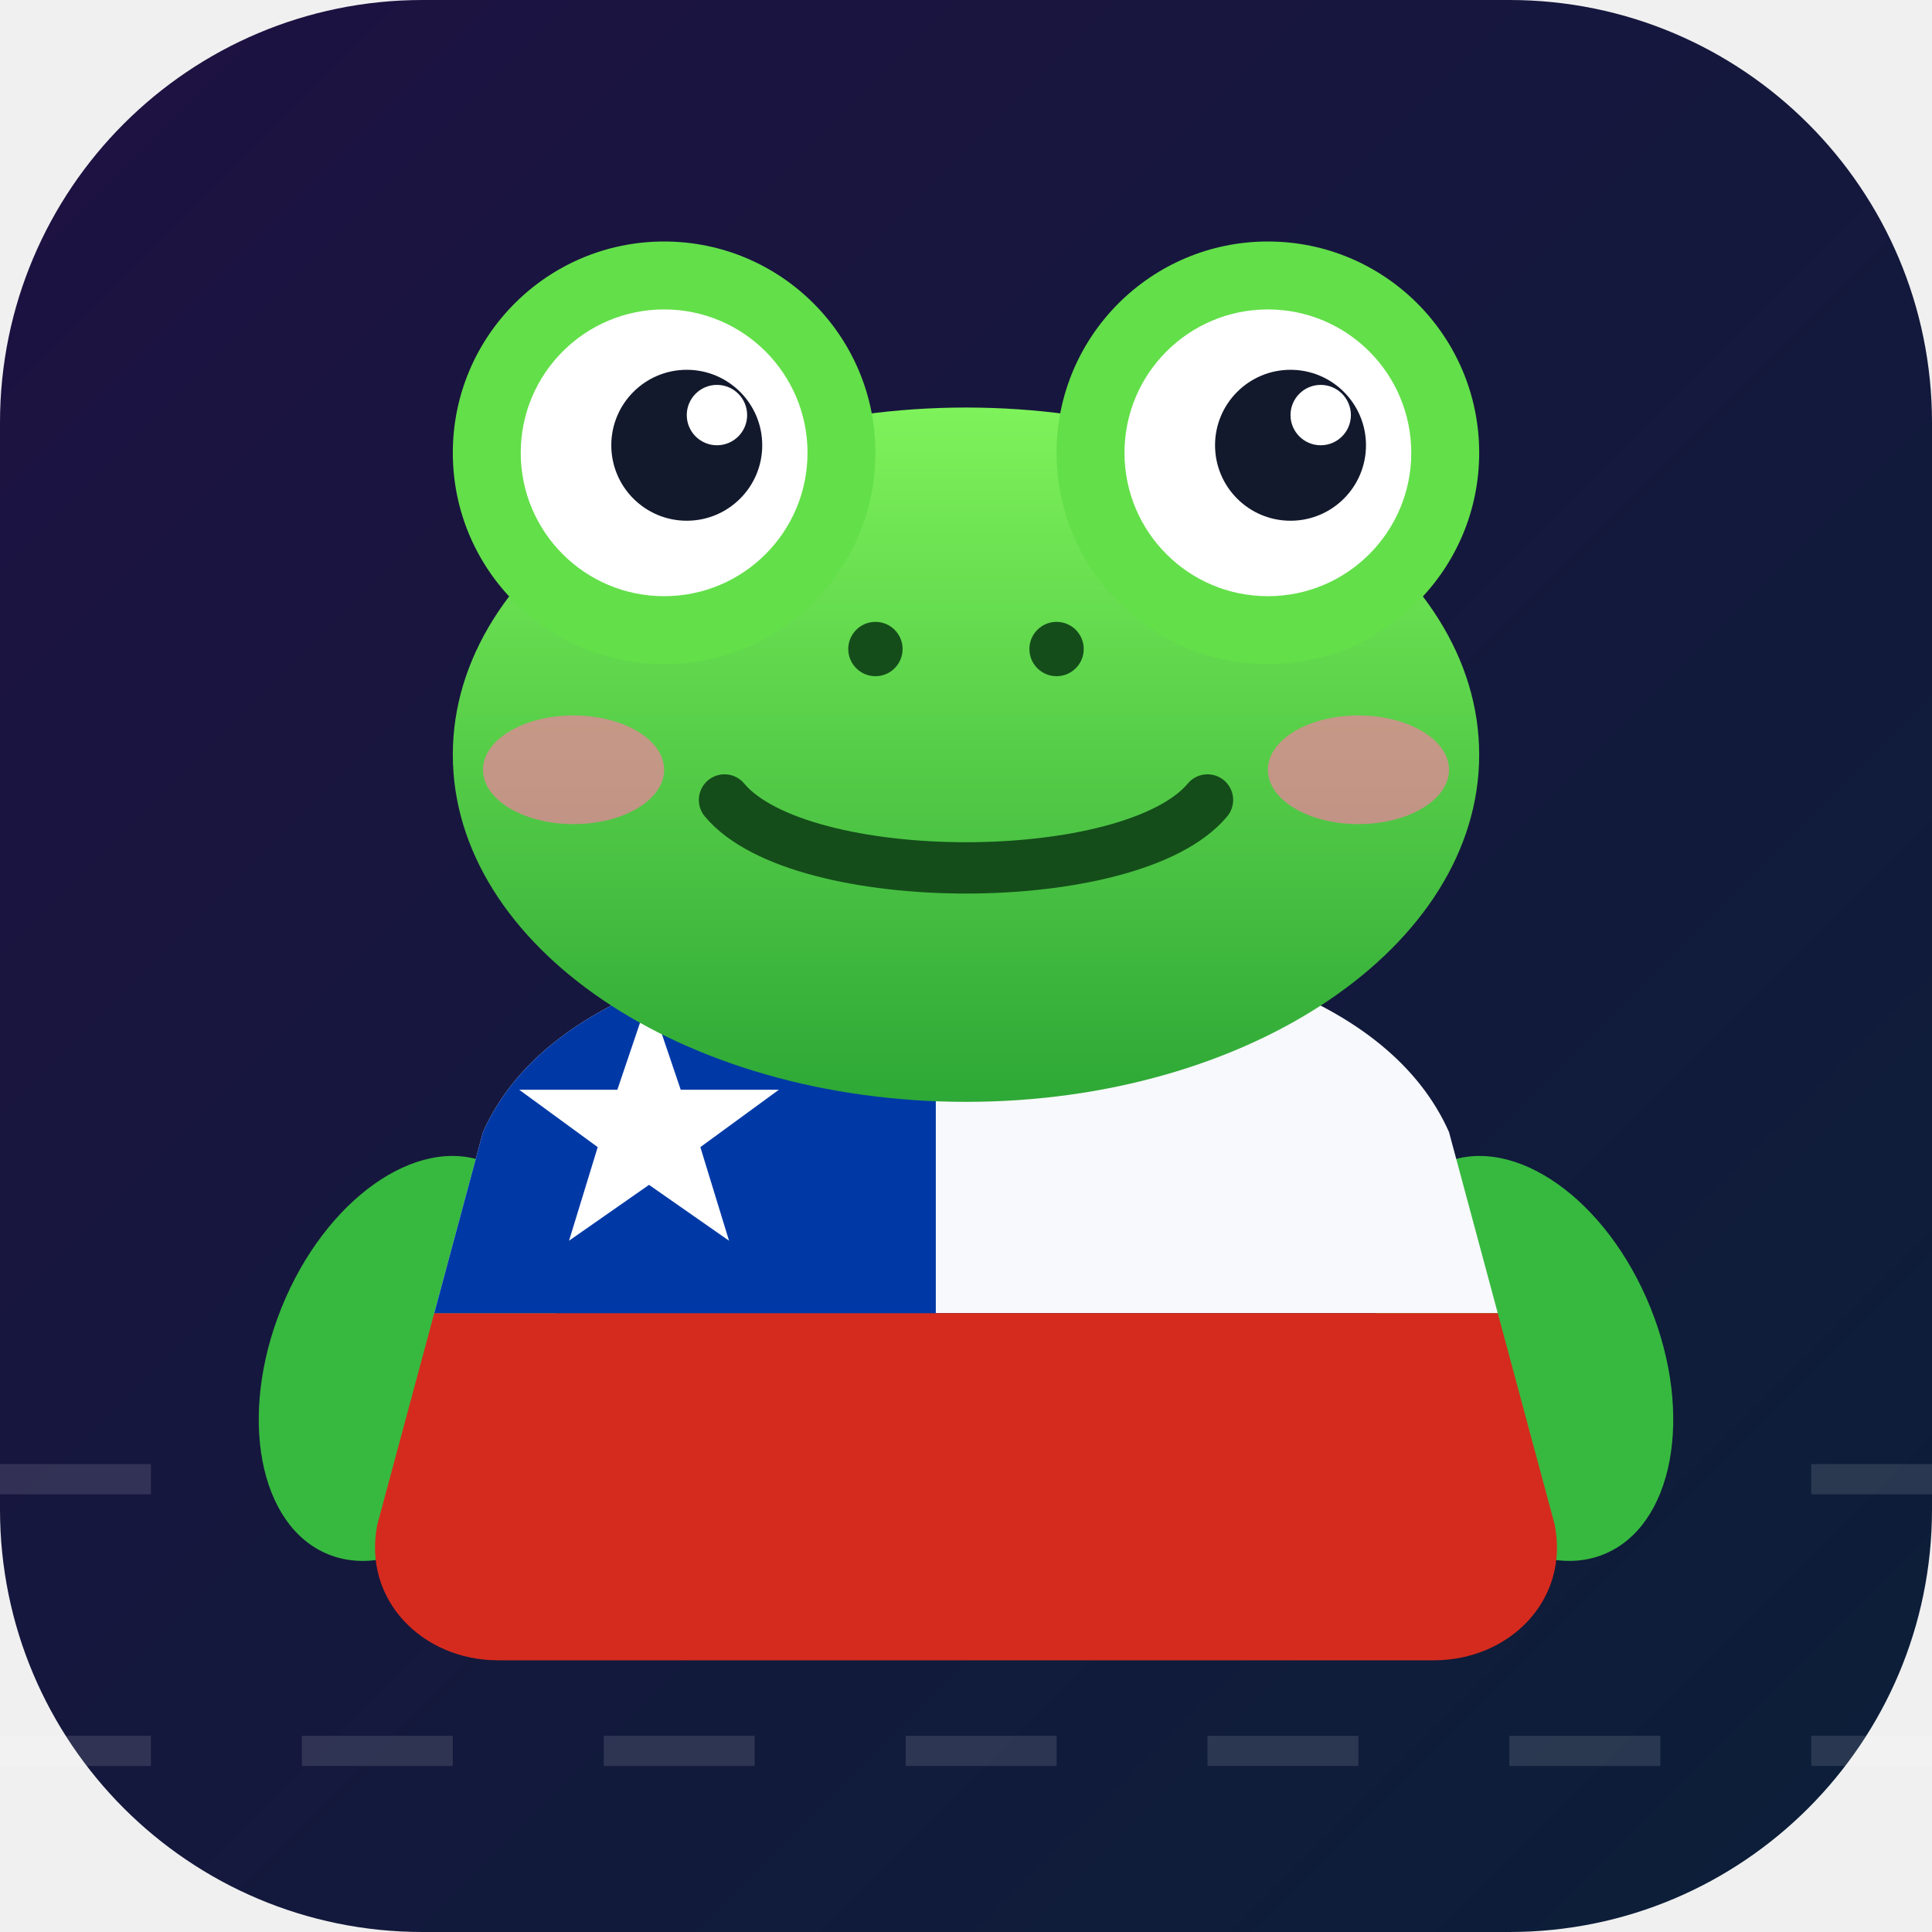
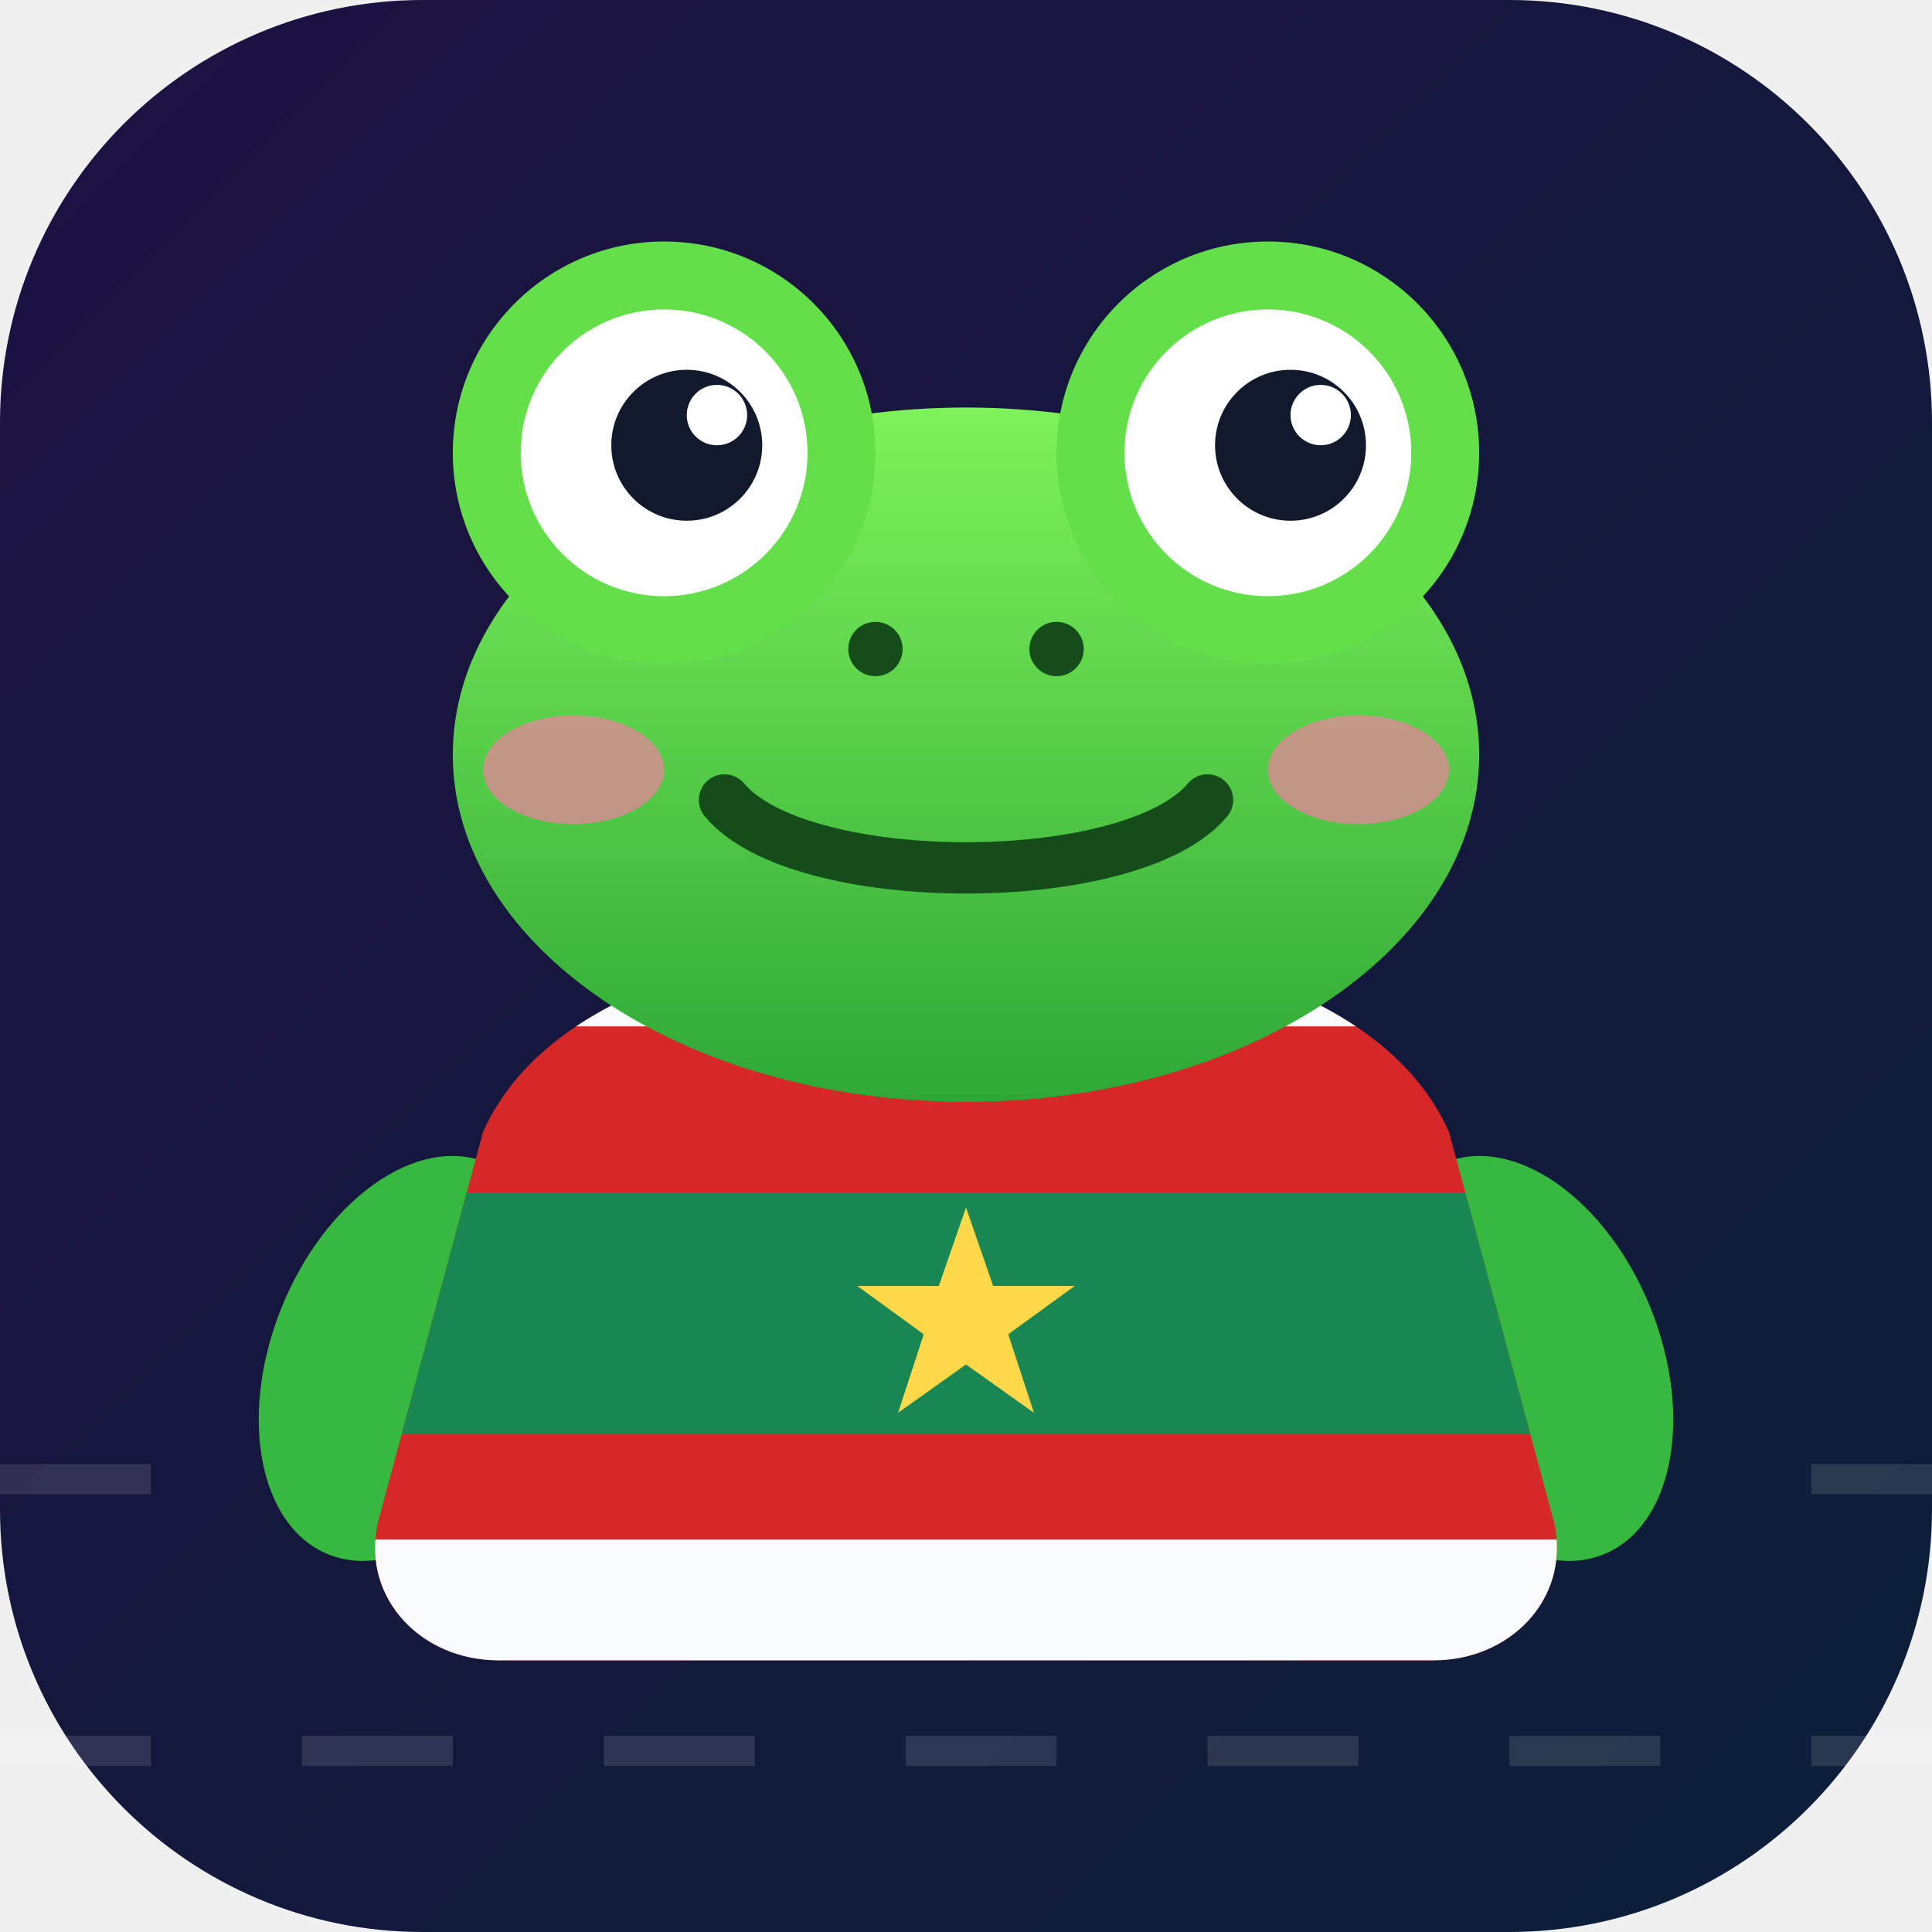
<svg xmlns="http://www.w3.org/2000/svg" viewBox="0 0 128 128" role="img" aria-label="Sapiondo">
  <defs>
    <linearGradient id="bg" x1="0" y1="0" x2="1" y2="1">
      <stop offset="0%" stop-color="#1e1142" />
      <stop offset="100%" stop-color="#0b1f38" />
    </linearGradient>
    <linearGradient id="frog" x1="0" y1="0" x2="0" y2="1">
      <stop offset="0%" stop-color="#7ef25a" />
      <stop offset="100%" stop-color="#2ea836" />
    </linearGradient>
    <clipPath id="shirt-clip">
      <path d="M32 75c4-9 17-13 32-13s28 4 32 13l7 26c1 5-3 9-8 9H33c-5 0-9-4-8-9z" />
    </clipPath>
  </defs>
  <rect width="128" height="128" rx="28" fill="url(#bg)" />
  <path d="M0 98h128M0 116h128" stroke="#ffffff" stroke-opacity="0.12" stroke-width="2" stroke-dasharray="10 10" />
  <ellipse cx="27" cy="90" rx="9" ry="14" transform="rotate(22 27 90)" fill="#37b93f" />
  <ellipse cx="101" cy="90" rx="9" ry="14" transform="rotate(-22 101 90)" fill="#37b93f" />
  <g clip-path="url(#shirt-clip)">
-     <rect x="24" y="60" width="80" height="27" fill="#f7f9fc" />
-     <rect x="24" y="87" width="80" height="26" fill="#d52b1e" />
-     <rect x="24" y="60" width="38" height="27" fill="#0039a6" />
-     <polygon points="43,66 45.1,72.2 51.6,72.2 46.4,76 48.3,82.2 43,78.5 37.7,82.2 39.6,76 34.4,72.2 40.9,72.2" fill="#ffffff" />
+     <rect x="24" y="60" width="80" height="54" fill="#d62828" />
+     <rect x="24" y="79" width="80" height="16" fill="#198754" />
+     <rect x="24" y="60" width="80" height="8" fill="#f8fafc" />
+     <rect x="24" y="102" width="80" height="10" fill="#f8fafc" />
+     <polygon points="64,80 65.8,85.2 71.2,85.2 66.8,88.4 68.5,93.6 64,90.4 59.5,93.6 61.2,88.4 56.8,85.2 62.2,85.2" fill="#ffd94a" />
  </g>
  <path d="M46 65c5 6 31 6 36 0" fill="none" stroke="#18233a" stroke-opacity="0.28" stroke-width="3" stroke-linecap="round" />
  <ellipse cx="64" cy="50" rx="34" ry="23" fill="url(#frog)" />
  <circle cx="44" cy="30" r="14" fill="#63df49" />
  <circle cx="84" cy="30" r="14" fill="#63df49" />
  <circle cx="44" cy="30" r="9.5" fill="#ffffff" />
  <circle cx="84" cy="30" r="9.5" fill="#ffffff" />
  <circle cx="45.5" cy="29.5" r="5" fill="#13192c" />
  <circle cx="85.5" cy="29.5" r="5" fill="#13192c" />
  <circle cx="47.5" cy="27.5" r="2" fill="#ffffff" />
  <circle cx="87.5" cy="27.5" r="2" fill="#ffffff" />
  <ellipse cx="38" cy="51" rx="6" ry="3.6" fill="#ff7aa8" fill-opacity="0.65" />
  <ellipse cx="90" cy="51" rx="6" ry="3.6" fill="#ff7aa8" fill-opacity="0.65" />
  <path d="M48 53c5 6 27 6 32 0" fill="none" stroke="#144d1a" stroke-width="3.4" stroke-linecap="round" />
  <circle cx="58" cy="43" r="1.8" fill="#144d1a" />
  <circle cx="70" cy="43" r="1.8" fill="#144d1a" />
</svg>
